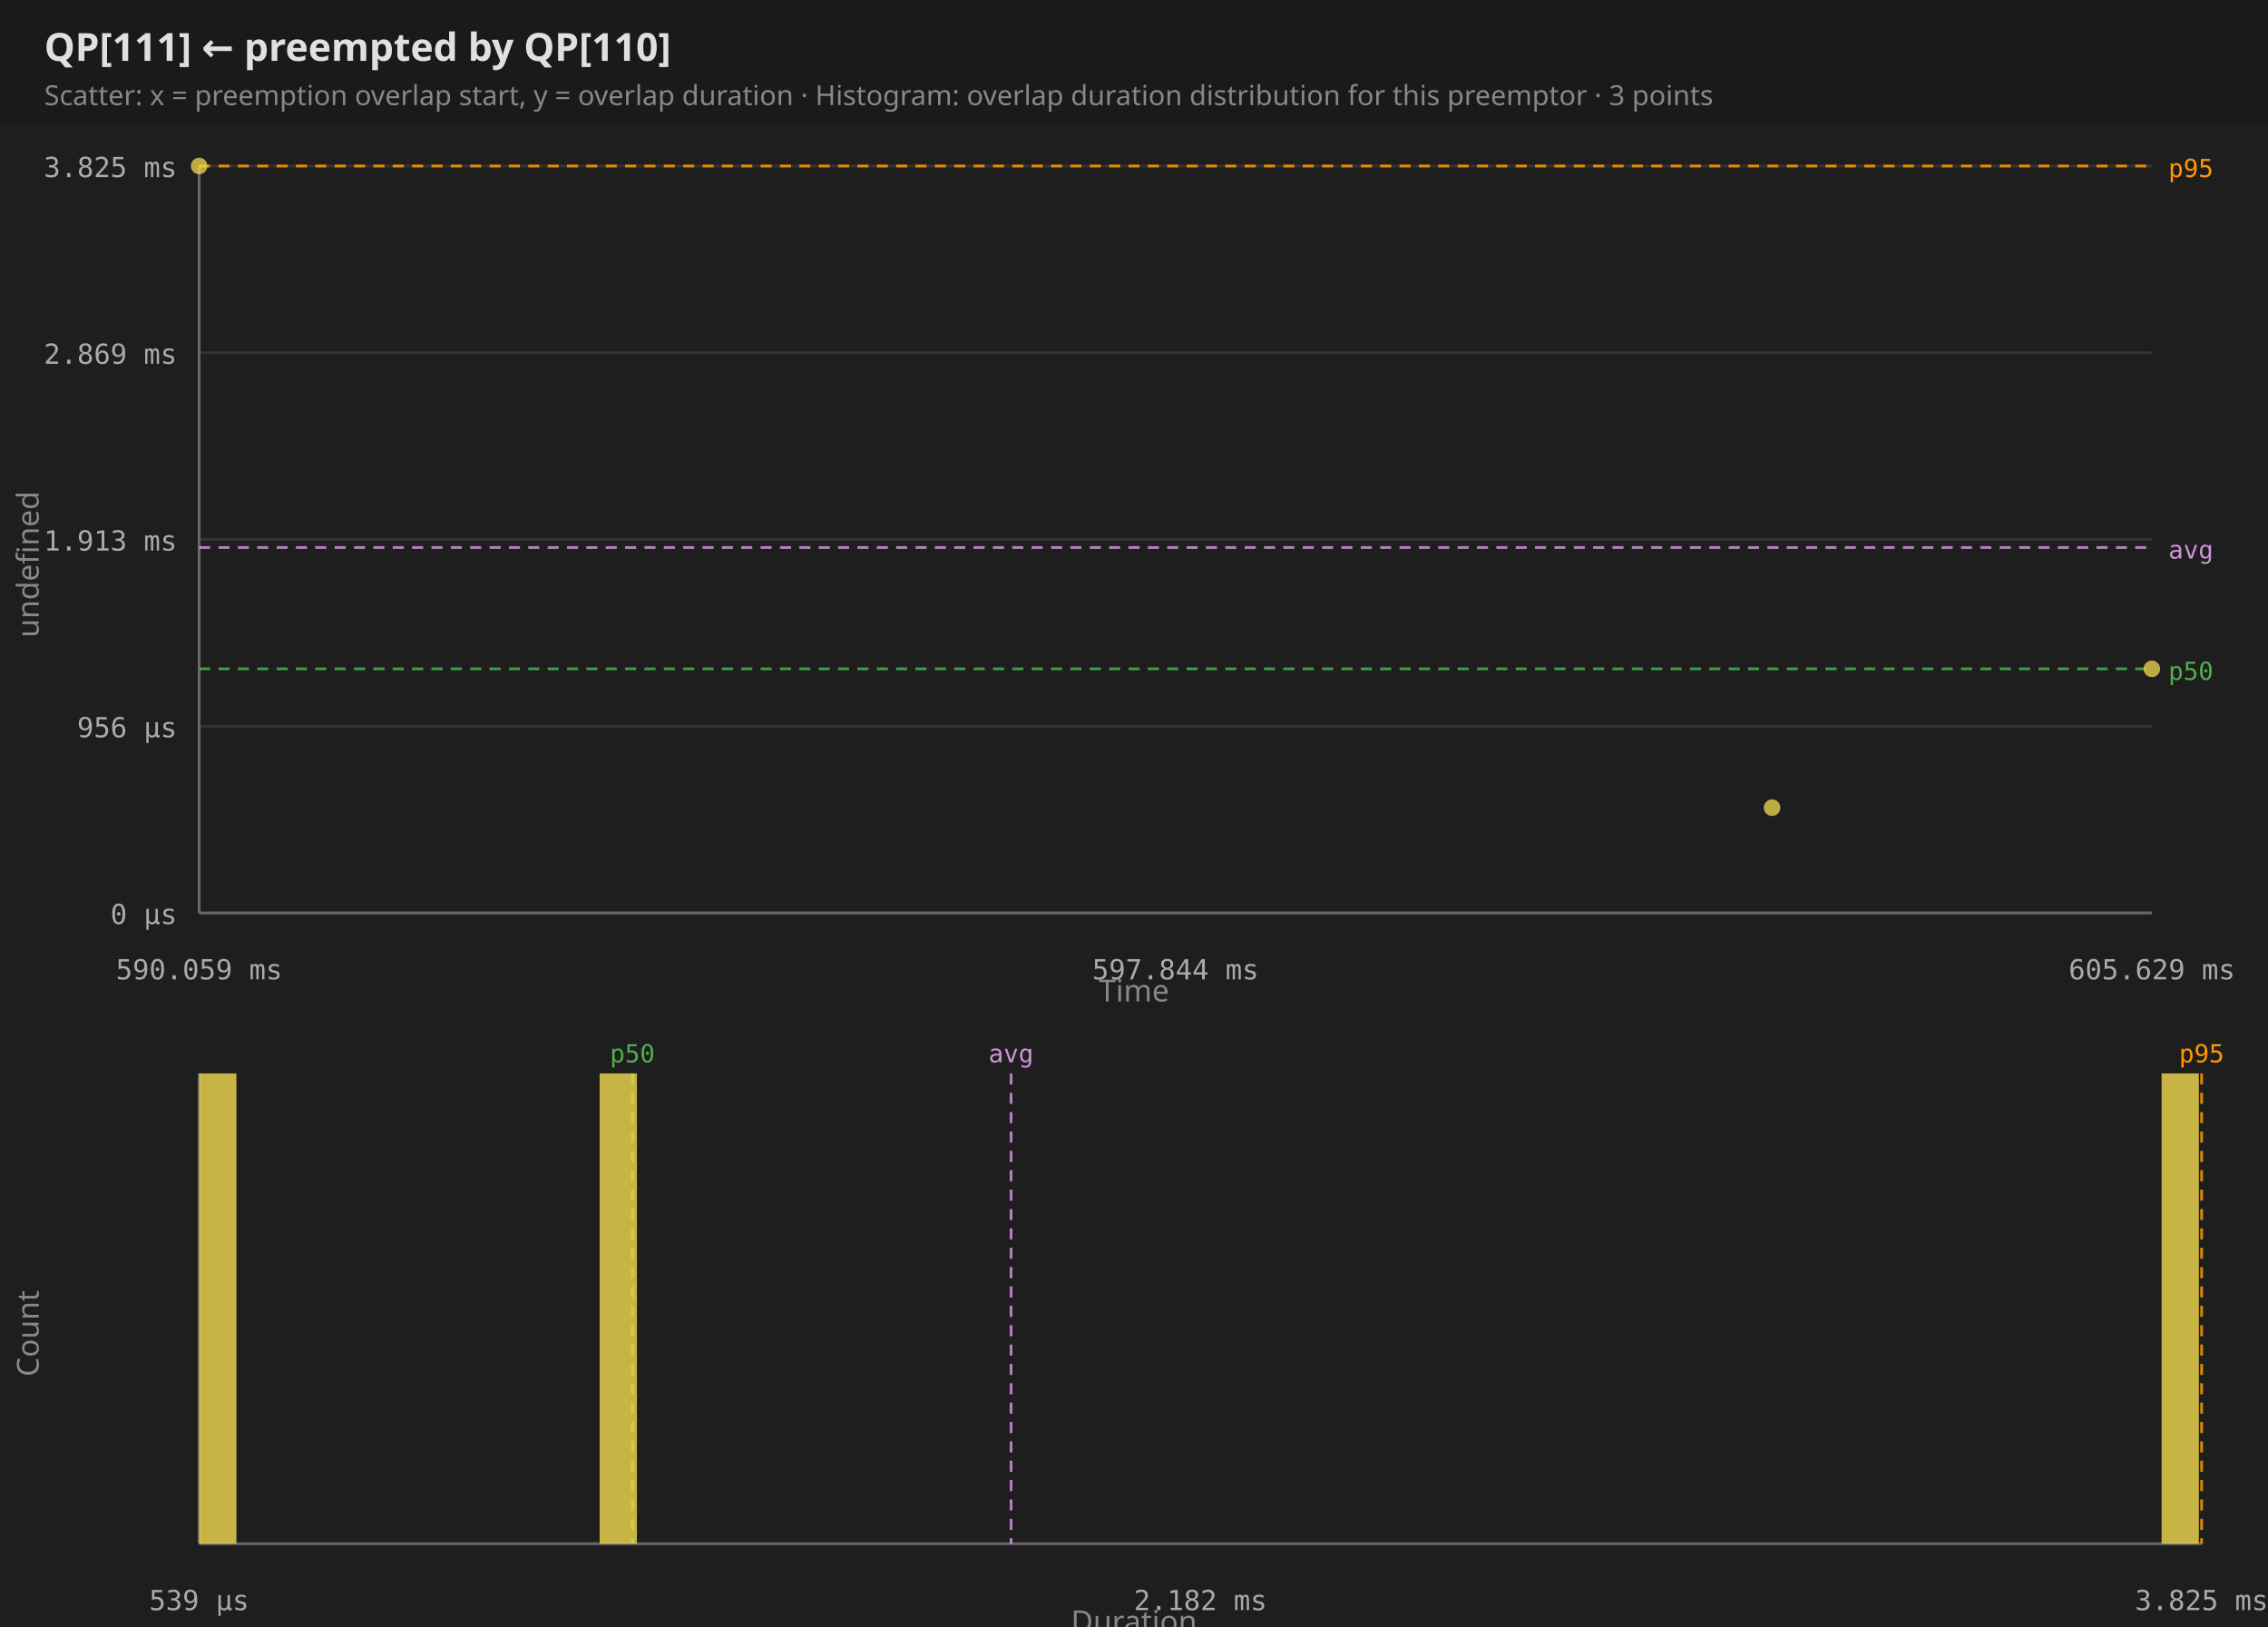
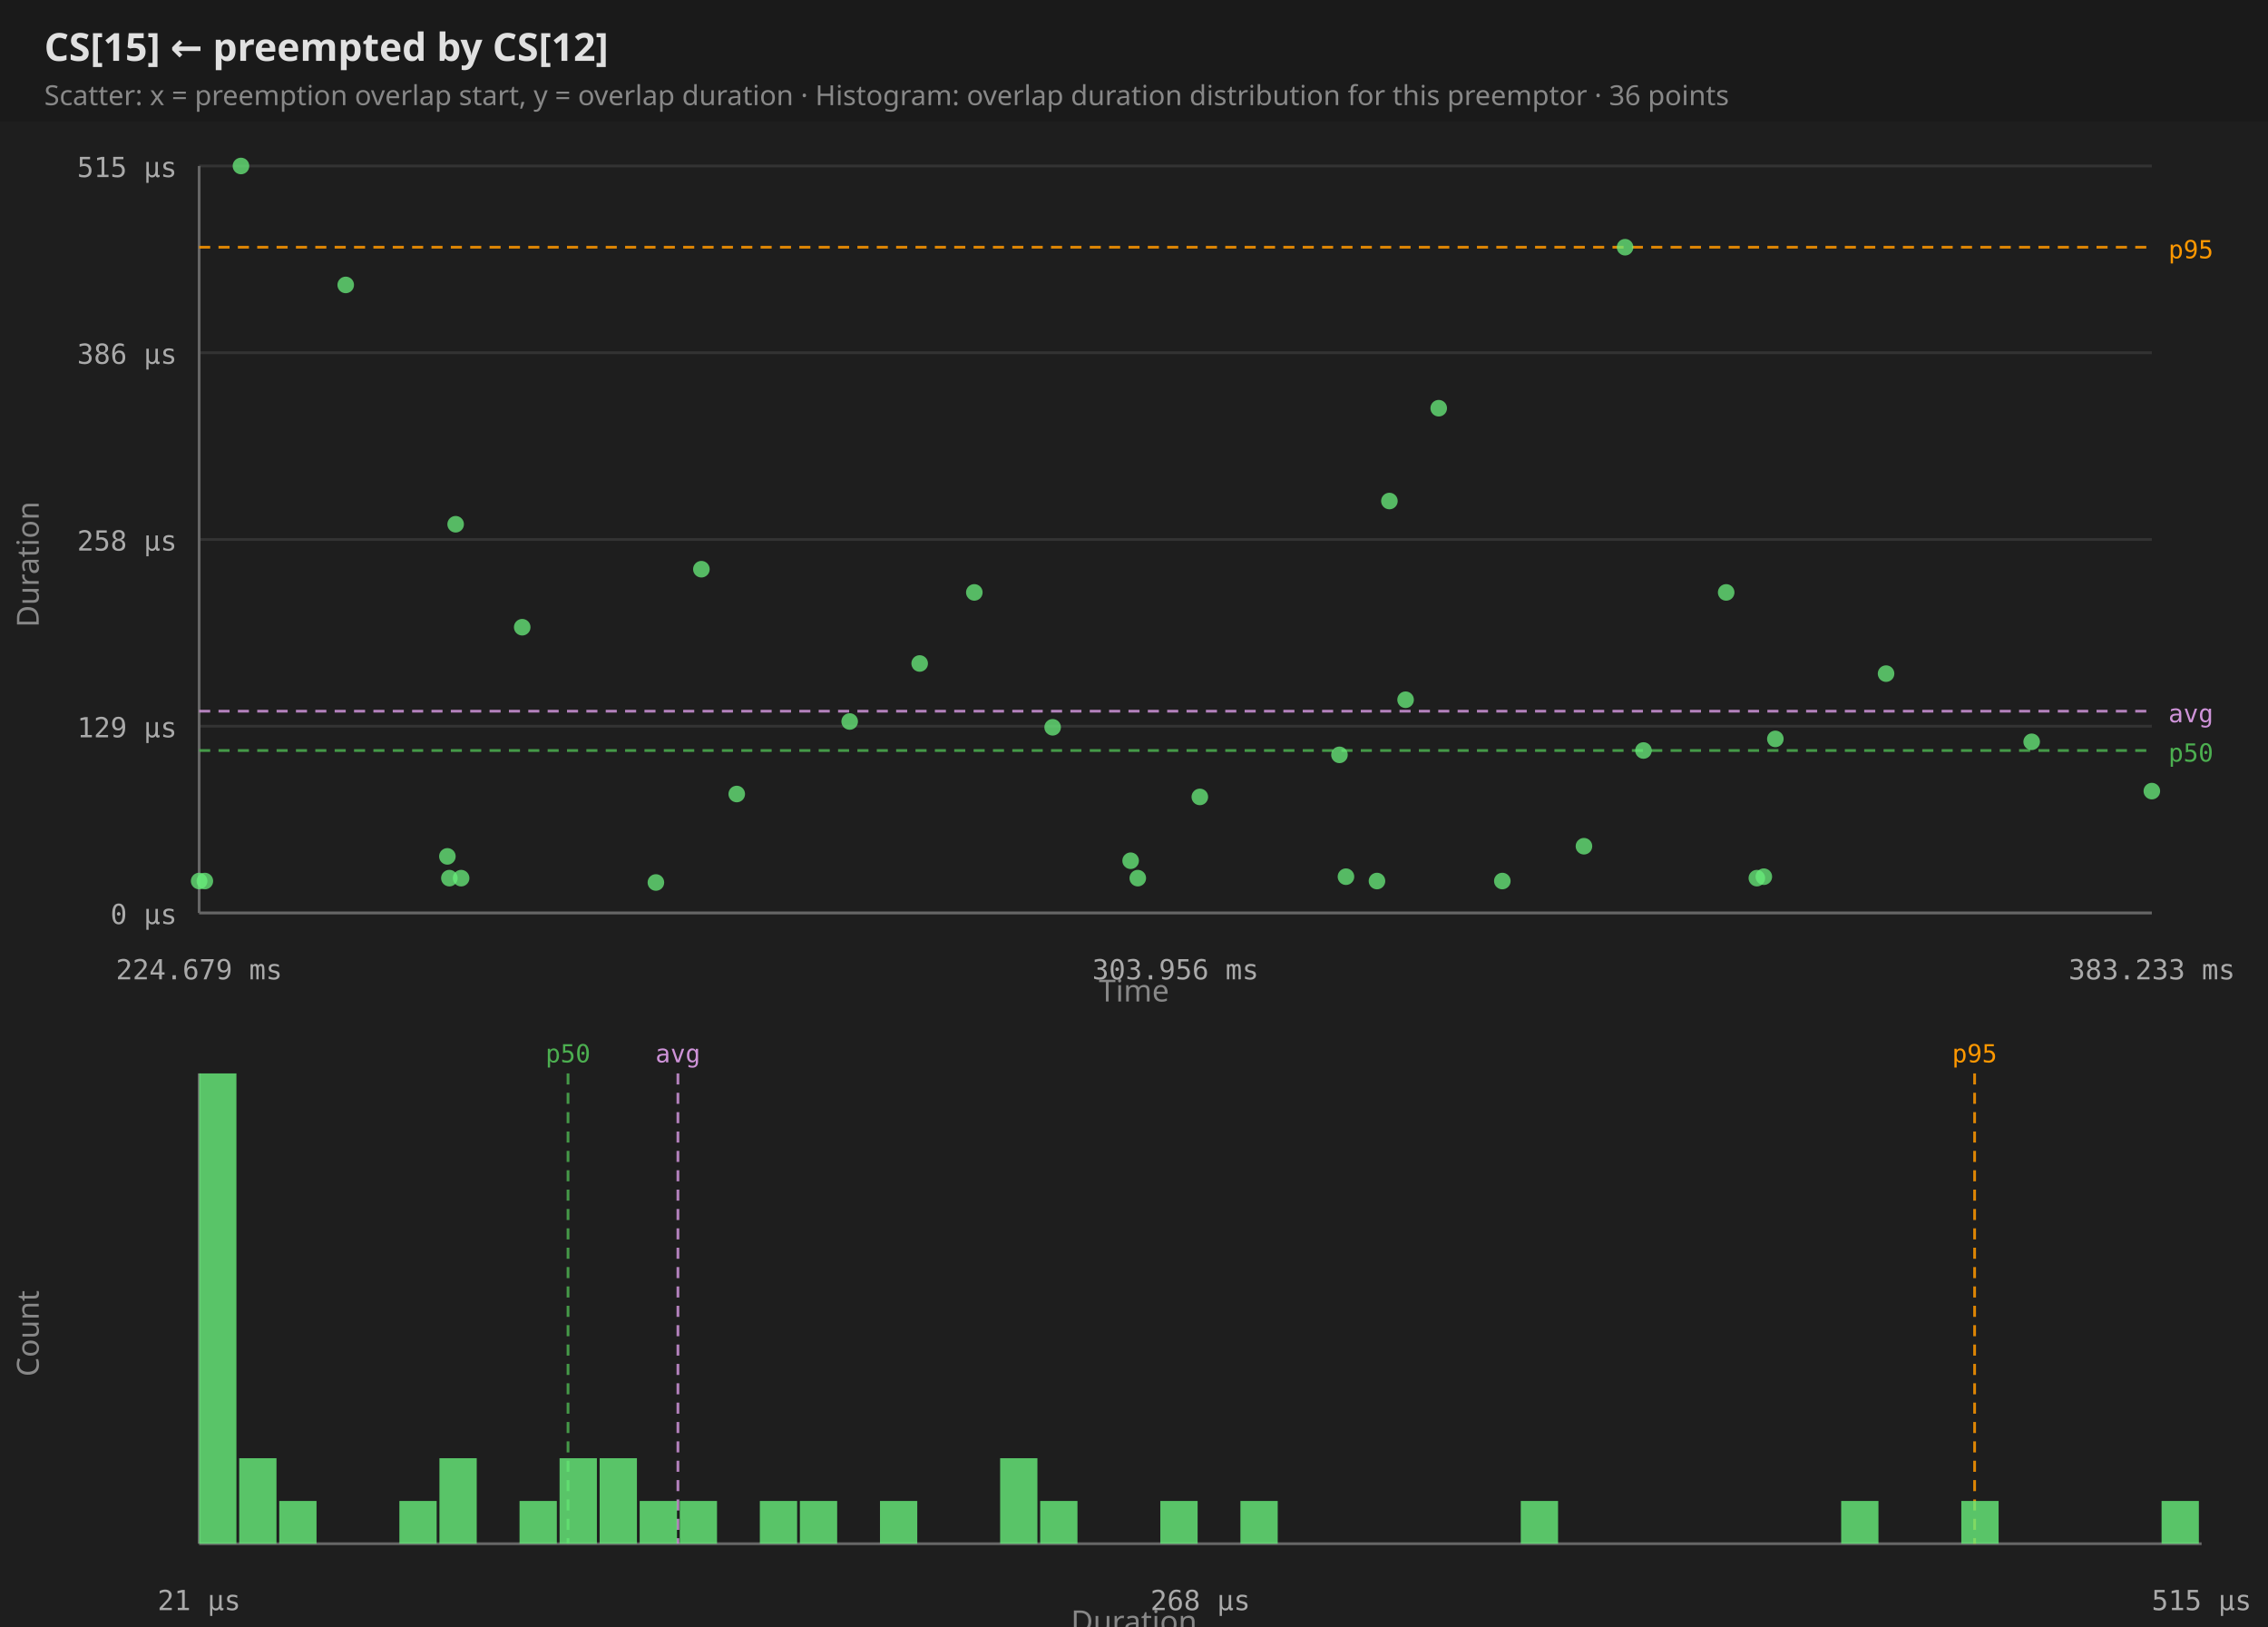
<svg xmlns="http://www.w3.org/2000/svg" viewBox="0 0 820 588" width="820" height="588">
  <rect width="100%" height="100%" fill="#1a1a1a" />
-   <text x="16" y="22" fill="#e0e0e0" font-size="14" font-weight="600" font-family="sans-serif">QP[111] ← preempted by QP[110]</text>
-   <text x="16" y="38" fill="#888" font-size="10" font-family="sans-serif">Scatter: x = preemption overlap start, y = overlap duration · Histogram: overlap duration distribution for this preemptor · 3 points</text>
+   <text x="16" y="22" fill="#e0e0e0" font-size="14" font-weight="600" font-family="sans-serif">CS[15] ← preempted by CS[12]</text>
+   <text x="16" y="38" fill="#888" font-size="10" font-family="sans-serif">Scatter: x = preemption overlap start, y = overlap duration · Histogram: overlap duration distribution for this preemptor · 36 points</text>
  <g transform="translate(0,44)">
    <rect width="100%" height="100%" fill="#1e1e1e" />
    <line x1="72" y1="16" x2="778" y2="16" stroke="#333" stroke-width="1" />
    <line x1="72" y1="83.5" x2="778" y2="83.5" stroke="#333" stroke-width="1" />
    <line x1="72" y1="151" x2="778" y2="151" stroke="#333" stroke-width="1" />
    <line x1="72" y1="218.5" x2="778" y2="218.5" stroke="#333" stroke-width="1" />
    <line x1="72" y1="286" x2="778" y2="286" stroke="#333" stroke-width="1" />
    <line x1="72" y1="16" x2="72" y2="286" stroke="#666" stroke-width="1" />
    <line x1="72" y1="286" x2="778" y2="286" stroke="#666" stroke-width="1" />
-     <text x="64" y="20" text-anchor="end" fill="#aaa" font-size="10" font-family="monospace">3.825 ms</text>
-     <text x="64" y="87.5" text-anchor="end" fill="#aaa" font-size="10" font-family="monospace">2.869 ms</text>
-     <text x="64" y="155" text-anchor="end" fill="#aaa" font-size="10" font-family="monospace">1.913 ms</text>
-     <text x="64" y="222.5" text-anchor="end" fill="#aaa" font-size="10" font-family="monospace">956 µs</text>
+     <text x="64" y="20" text-anchor="end" fill="#aaa" font-size="10" font-family="monospace">515 µs</text>
+     <text x="64" y="87.5" text-anchor="end" fill="#aaa" font-size="10" font-family="monospace">386 µs</text>
+     <text x="64" y="155" text-anchor="end" fill="#aaa" font-size="10" font-family="monospace">258 µs</text>
+     <text x="64" y="222.5" text-anchor="end" fill="#aaa" font-size="10" font-family="monospace">129 µs</text>
    <text x="64" y="290" text-anchor="end" fill="#aaa" font-size="10" font-family="monospace">0 µs</text>
-     <text x="72" y="310" text-anchor="middle" fill="#aaa" font-size="10" font-family="monospace">590.059 ms</text>
-     <text x="425" y="310" text-anchor="middle" fill="#aaa" font-size="10" font-family="monospace">597.844 ms</text>
-     <text x="778" y="310" text-anchor="middle" fill="#aaa" font-size="10" font-family="monospace">605.629 ms</text>
+     <text x="72" y="310" text-anchor="middle" fill="#aaa" font-size="10" font-family="monospace">224.679 ms</text>
+     <text x="425" y="310" text-anchor="middle" fill="#aaa" font-size="10" font-family="monospace">303.956 ms</text>
+     <text x="778" y="310" text-anchor="middle" fill="#aaa" font-size="10" font-family="monospace">383.233 ms</text>
    <text x="410" y="318" text-anchor="middle" fill="#888" font-size="11" font-family="sans-serif">Time</text>
-     <text transform="rotate(-90 14 160)" x="14" y="160" text-anchor="middle" fill="#888" font-size="11" font-family="sans-serif">undefined</text>
-     <line x1="72" y1="153.906" x2="778" y2="153.906" stroke="#CE93D8" stroke-width="1" stroke-dasharray="4 3" opacity="0.85" />
-     <text x="784" y="157.906" fill="#CE93D8" font-size="9" font-family="monospace">avg</text>
-     <line x1="72" y1="197.765" x2="778" y2="197.765" stroke="#4CAF50" stroke-width="1" stroke-dasharray="4 3" opacity="0.85" />
-     <text x="784" y="201.765" fill="#4CAF50" font-size="9" font-family="monospace">p50</text>
-     <line x1="72" y1="16" x2="778" y2="16" stroke="#FF9800" stroke-width="1" stroke-dasharray="4 3" opacity="0.85" />
-     <text x="784" y="20" fill="#FF9800" font-size="9" font-family="monospace">p95</text>
-     <circle cx="72" cy="16" r="3" fill="#F1D94E" opacity="0.75" />
-     <circle cx="640.7" cy="247.953" r="3" fill="#F1D94E" opacity="0.75" />
-     <circle cx="778" cy="197.765" r="3" fill="#F1D94E" opacity="0.75" />
+     <text transform="rotate(-90 14 160)" x="14" y="160" text-anchor="middle" fill="#888" font-size="11" font-family="sans-serif">Duration</text>
+     <line x1="72" y1="213.068" x2="778" y2="213.068" stroke="#CE93D8" stroke-width="1" stroke-dasharray="4 3" opacity="0.85" />
+     <text x="784" y="217.068" fill="#CE93D8" font-size="9" font-family="monospace">avg</text>
+     <line x1="72" y1="227.282" x2="778" y2="227.282" stroke="#4CAF50" stroke-width="1" stroke-dasharray="4 3" opacity="0.85" />
+     <text x="784" y="231.282" fill="#4CAF50" font-size="9" font-family="monospace">p50</text>
+     <line x1="72" y1="45.359" x2="778" y2="45.359" stroke="#FF9800" stroke-width="1" stroke-dasharray="4 3" opacity="0.85" />
+     <text x="784" y="49.359" fill="#FF9800" font-size="9" font-family="monospace">p95</text>
+     <circle cx="72" cy="274.466" r="3" fill="#68EE7B" opacity="0.75" />
+     <circle cx="74.066" cy="274.466" r="3" fill="#68EE7B" opacity="0.75" />
+     <circle cx="87.122" cy="16" r="3" fill="#68EE7B" opacity="0.75" />
+     <circle cx="124.997" cy="58.99" r="3" fill="#68EE7B" opacity="0.75" />
+     <circle cx="161.754" cy="265.553" r="3" fill="#68EE7B" opacity="0.75" />
+     <circle cx="162.475" cy="273.417" r="3" fill="#68EE7B" opacity="0.75" />
+     <circle cx="164.742" cy="145.495" r="3" fill="#68EE7B" opacity="0.75" />
+     <circle cx="166.719" cy="273.417" r="3" fill="#68EE7B" opacity="0.75" />
+     <circle cx="188.809" cy="182.718" r="3" fill="#68EE7B" opacity="0.75" />
+     <circle cx="237.139" cy="274.99" r="3" fill="#68EE7B" opacity="0.75" />
+     <circle cx="253.587" cy="161.748" r="3" fill="#68EE7B" opacity="0.75" />
+     <circle cx="266.371" cy="243.01" r="3" fill="#68EE7B" opacity="0.75" />
+     <circle cx="307.203" cy="216.796" r="3" fill="#68EE7B" opacity="0.75" />
+     <circle cx="332.512" cy="195.825" r="3" fill="#68EE7B" opacity="0.75" />
+     <circle cx="352.269" cy="170.136" r="3" fill="#68EE7B" opacity="0.75" />
+     <circle cx="380.584" cy="218.893" r="3" fill="#68EE7B" opacity="0.75" />
+     <circle cx="408.783" cy="267.126" r="3" fill="#68EE7B" opacity="0.75" />
+     <circle cx="411.37" cy="273.417" r="3" fill="#68EE7B" opacity="0.75" />
+     <circle cx="433.803" cy="244.058" r="3" fill="#68EE7B" opacity="0.75" />
+     <circle cx="484.288" cy="228.854" r="3" fill="#68EE7B" opacity="0.75" />
+     <circle cx="486.635" cy="272.893" r="3" fill="#68EE7B" opacity="0.75" />
+     <circle cx="497.847" cy="274.466" r="3" fill="#68EE7B" opacity="0.75" />
+     <circle cx="502.344" cy="137.107" r="3" fill="#68EE7B" opacity="0.75" />
+     <circle cx="508.195" cy="208.932" r="3" fill="#68EE7B" opacity="0.75" />
+     <circle cx="520.173" cy="103.553" r="3" fill="#68EE7B" opacity="0.75" />
+     <circle cx="543.167" cy="274.466" r="3" fill="#68EE7B" opacity="0.75" />
+     <circle cx="572.68" cy="261.883" r="3" fill="#68EE7B" opacity="0.75" />
+     <circle cx="587.547" cy="45.359" r="3" fill="#68EE7B" opacity="0.75" />
+     <circle cx="594.2" cy="227.282" r="3" fill="#68EE7B" opacity="0.75" />
+     <circle cx="624.1" cy="170.136" r="3" fill="#68EE7B" opacity="0.75" />
+     <circle cx="635.196" cy="273.417" r="3" fill="#68EE7B" opacity="0.75" />
+     <circle cx="637.716" cy="272.893" r="3" fill="#68EE7B" opacity="0.75" />
+     <circle cx="641.884" cy="223.087" r="3" fill="#68EE7B" opacity="0.75" />
+     <circle cx="681.91" cy="199.495" r="3" fill="#68EE7B" opacity="0.75" />
+     <circle cx="734.555" cy="224.136" r="3" fill="#68EE7B" opacity="0.75" />
+     <circle cx="778" cy="241.961" r="3" fill="#68EE7B" opacity="0.75" />
  </g>
  <g transform="translate(0,372)">
    <rect width="100%" height="100%" fill="#1e1e1e" />
    <line x1="72" y1="16" x2="72" y2="186" stroke="#666" stroke-width="1" />
    <line x1="72" y1="186" x2="796" y2="186" stroke="#666" stroke-width="1" />
-     <text x="72" y="210" text-anchor="middle" fill="#aaa" font-size="10" font-family="monospace">539 µs</text>
-     <text x="434" y="210" text-anchor="middle" fill="#aaa" font-size="10" font-family="monospace">2.182 ms</text>
-     <text x="796" y="210" text-anchor="middle" fill="#aaa" font-size="10" font-family="monospace">3.825 ms</text>
+     <text x="72" y="210" text-anchor="middle" fill="#aaa" font-size="10" font-family="monospace">21 µs</text>
+     <text x="434" y="210" text-anchor="middle" fill="#aaa" font-size="10" font-family="monospace">268 µs</text>
+     <text x="796" y="210" text-anchor="middle" fill="#aaa" font-size="10" font-family="monospace">515 µs</text>
    <text x="410" y="218" text-anchor="middle" fill="#888" font-size="11" font-family="sans-serif">Duration</text>
    <text transform="rotate(-90 14 110)" x="14" y="110" text-anchor="middle" fill="#888" font-size="11" font-family="sans-serif">Count</text>
-     <line x1="365.551" y1="16" x2="365.551" y2="186" stroke="#CE93D8" stroke-width="1" stroke-dasharray="4 3" opacity="0.85" />
-     <text x="365.551" y="12" text-anchor="middle" fill="#CE93D8" font-size="9" font-family="monospace">avg</text>
-     <line x1="228.654" y1="16" x2="228.654" y2="186" stroke="#4CAF50" stroke-width="1" stroke-dasharray="4 3" opacity="0.85" />
-     <text x="228.654" y="12" text-anchor="middle" fill="#4CAF50" font-size="9" font-family="monospace">p50</text>
-     <line x1="796" y1="16" x2="796" y2="186" stroke="#FF9800" stroke-width="1" stroke-dasharray="4 3" opacity="0.85" />
-     <text x="796" y="12" text-anchor="middle" fill="#FF9800" font-size="9" font-family="monospace">p95</text>
-     <rect x="72" y="16" width="13.48" height="170" fill="#F1D94E" opacity="0.8" />
-     <rect x="216.8" y="16" width="13.48" height="170" fill="#F1D94E" opacity="0.8" />
-     <rect x="781.52" y="16" width="13.48" height="170" fill="#F1D94E" opacity="0.8" />
+     <line x1="245.102" y1="16" x2="245.102" y2="186" stroke="#CE93D8" stroke-width="1" stroke-dasharray="4 3" opacity="0.85" />
+     <text x="245.102" y="12" text-anchor="middle" fill="#CE93D8" font-size="9" font-family="monospace">avg</text>
+     <line x1="205.368" y1="16" x2="205.368" y2="186" stroke="#4CAF50" stroke-width="1" stroke-dasharray="4 3" opacity="0.85" />
+     <text x="205.368" y="12" text-anchor="middle" fill="#4CAF50" font-size="9" font-family="monospace">p50</text>
+     <line x1="713.927" y1="16" x2="713.927" y2="186" stroke="#FF9800" stroke-width="1" stroke-dasharray="4 3" opacity="0.85" />
+     <text x="713.927" y="12" text-anchor="middle" fill="#FF9800" font-size="9" font-family="monospace">p95</text>
+     <rect x="72" y="16" width="13.48" height="170" fill="#68EE7B" opacity="0.8" />
+     <rect x="86.48" y="155.091" width="13.48" height="30.909" fill="#68EE7B" opacity="0.8" />
+     <rect x="100.96" y="170.545" width="13.48" height="15.455" fill="#68EE7B" opacity="0.8" />
+     <rect x="144.4" y="170.545" width="13.48" height="15.455" fill="#68EE7B" opacity="0.8" />
+     <rect x="158.88" y="155.091" width="13.48" height="30.909" fill="#68EE7B" opacity="0.8" />
+     <rect x="187.84" y="170.545" width="13.48" height="15.455" fill="#68EE7B" opacity="0.8" />
+     <rect x="202.32" y="155.091" width="13.48" height="30.909" fill="#68EE7B" opacity="0.8" />
+     <rect x="216.8" y="155.091" width="13.48" height="30.909" fill="#68EE7B" opacity="0.8" />
+     <rect x="231.28" y="170.545" width="13.48" height="15.455" fill="#68EE7B" opacity="0.8" />
+     <rect x="245.76" y="170.545" width="13.48" height="15.455" fill="#68EE7B" opacity="0.8" />
+     <rect x="274.72" y="170.545" width="13.48" height="15.455" fill="#68EE7B" opacity="0.8" />
+     <rect x="289.2" y="170.545" width="13.48" height="15.455" fill="#68EE7B" opacity="0.8" />
+     <rect x="318.16" y="170.545" width="13.48" height="15.455" fill="#68EE7B" opacity="0.8" />
+     <rect x="361.6" y="155.091" width="13.48" height="30.909" fill="#68EE7B" opacity="0.8" />
+     <rect x="376.08" y="170.545" width="13.48" height="15.455" fill="#68EE7B" opacity="0.8" />
+     <rect x="419.52" y="170.545" width="13.48" height="15.455" fill="#68EE7B" opacity="0.8" />
+     <rect x="448.48" y="170.545" width="13.48" height="15.455" fill="#68EE7B" opacity="0.8" />
+     <rect x="549.84" y="170.545" width="13.48" height="15.455" fill="#68EE7B" opacity="0.8" />
+     <rect x="665.68" y="170.545" width="13.48" height="15.455" fill="#68EE7B" opacity="0.8" />
+     <rect x="709.12" y="170.545" width="13.48" height="15.455" fill="#68EE7B" opacity="0.8" />
+     <rect x="781.52" y="170.545" width="13.48" height="15.455" fill="#68EE7B" opacity="0.8" />
  </g>
</svg>
